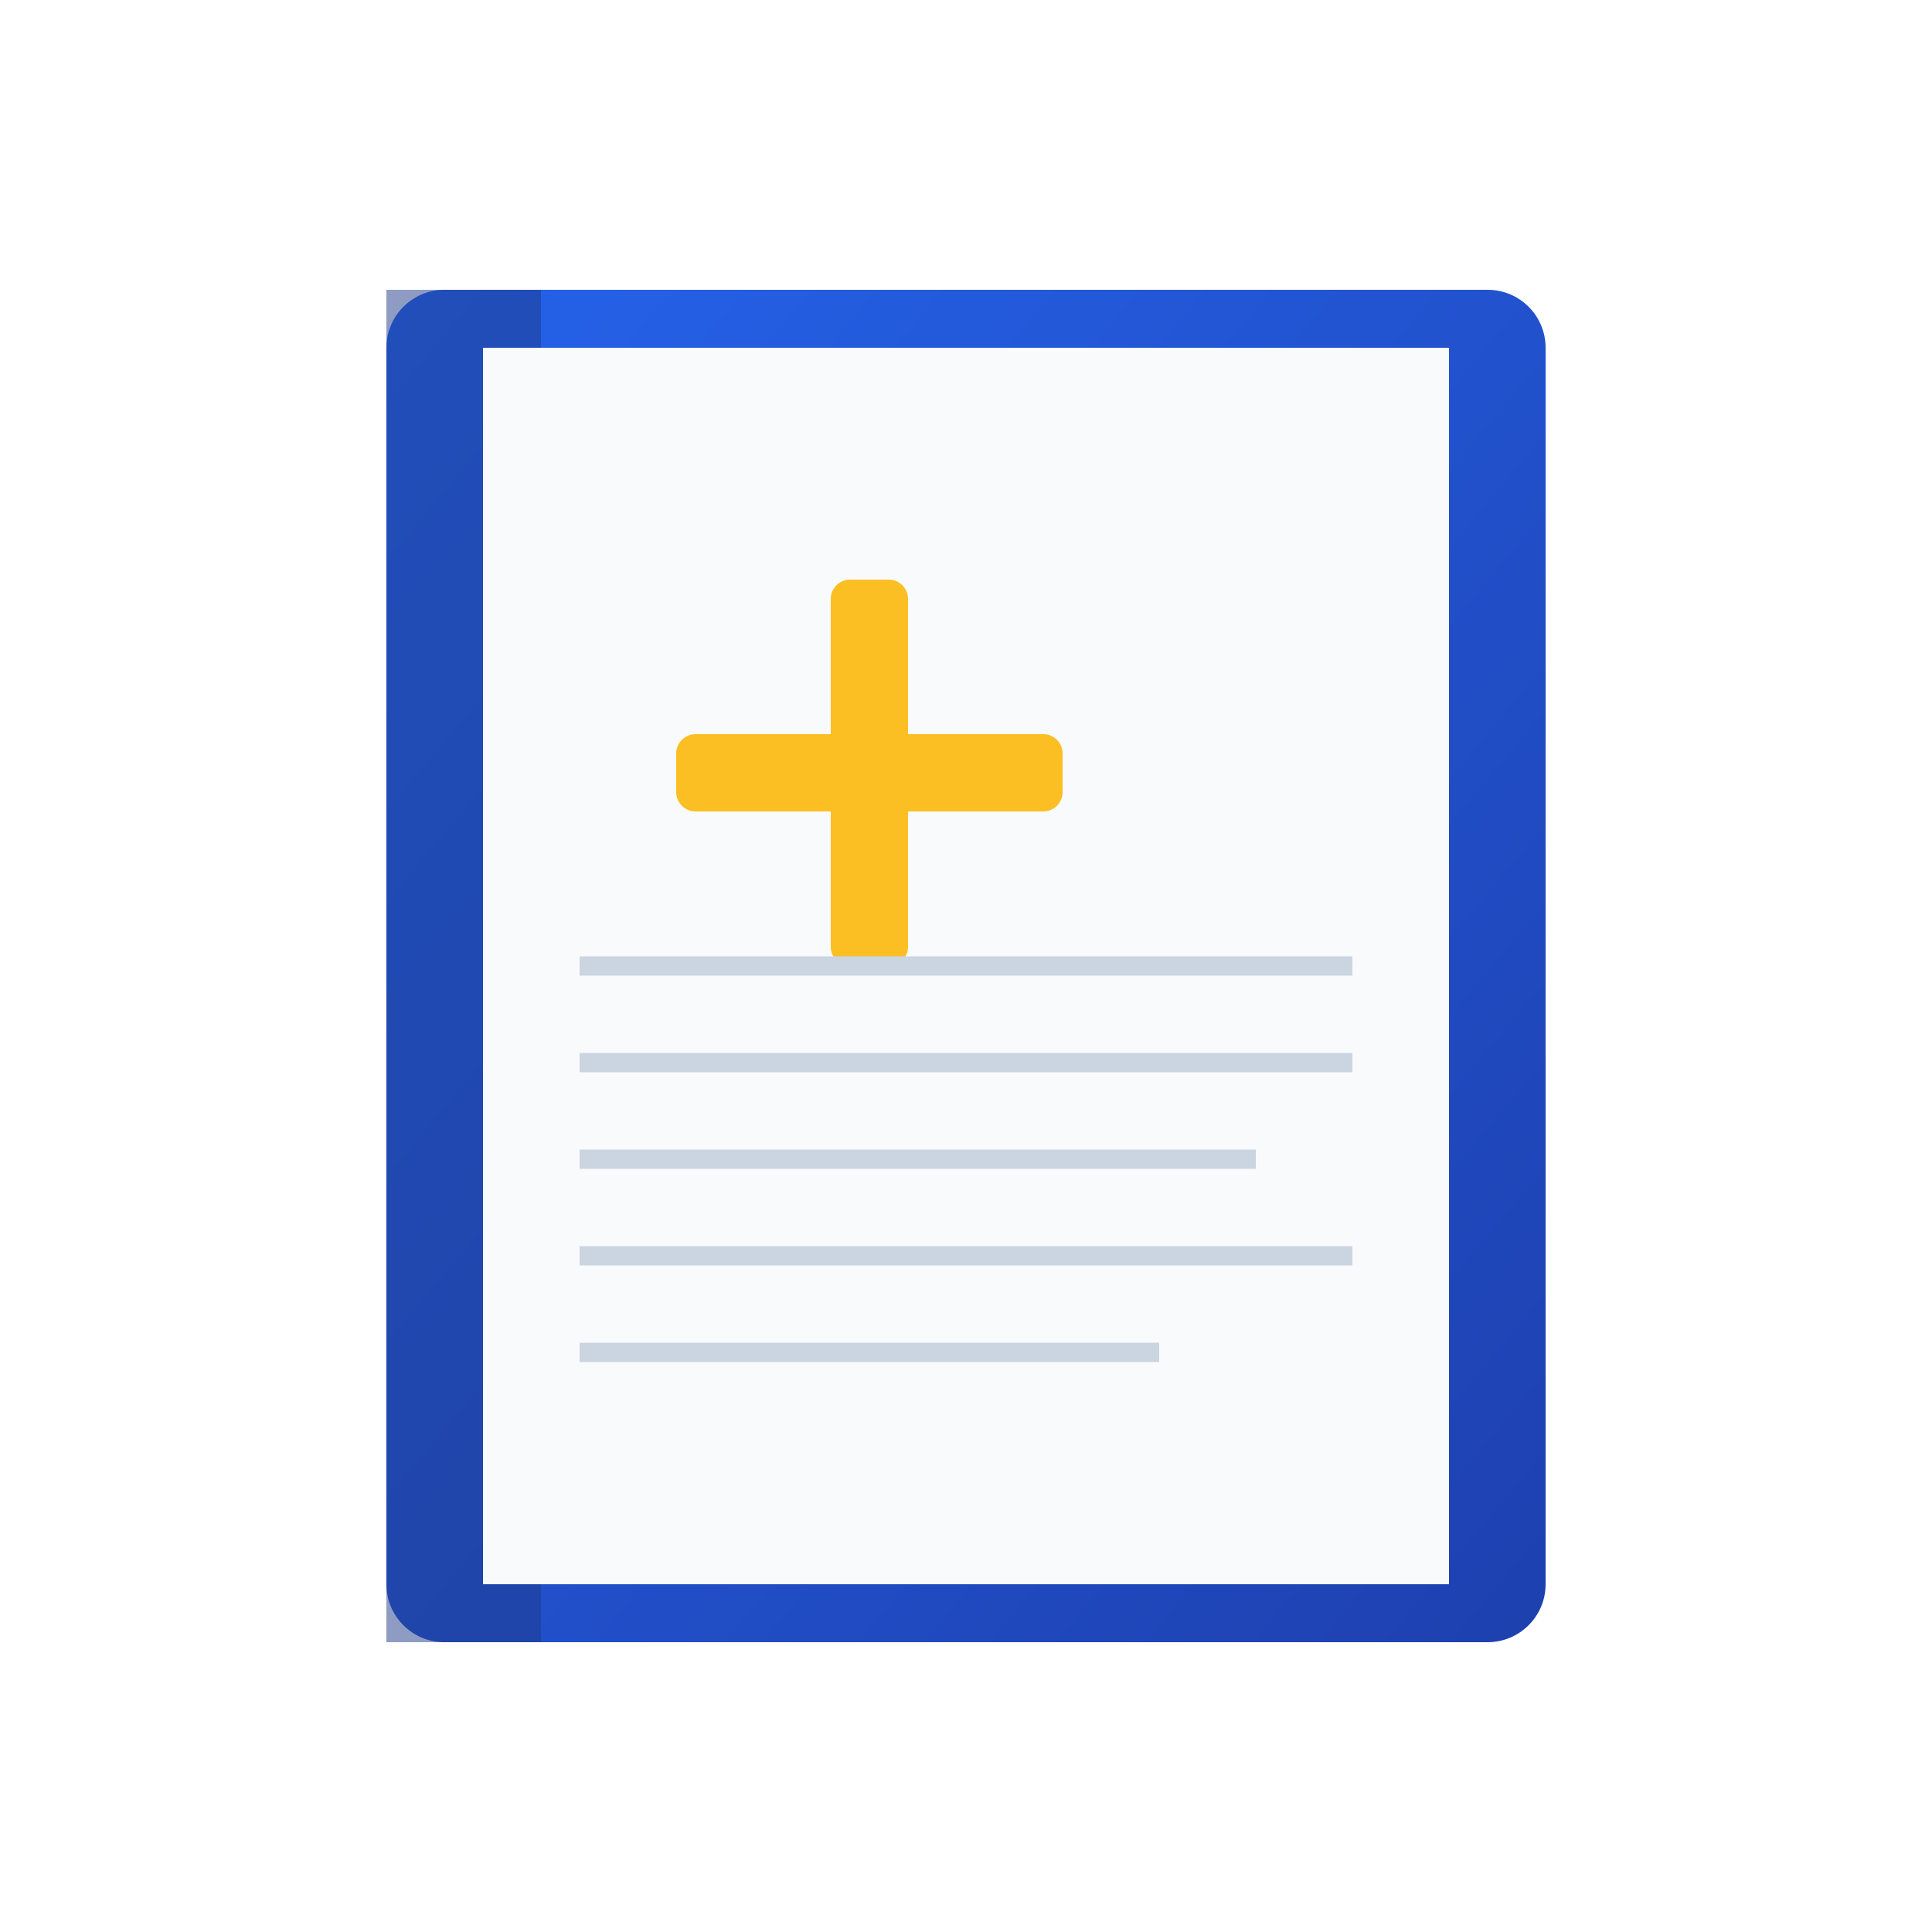
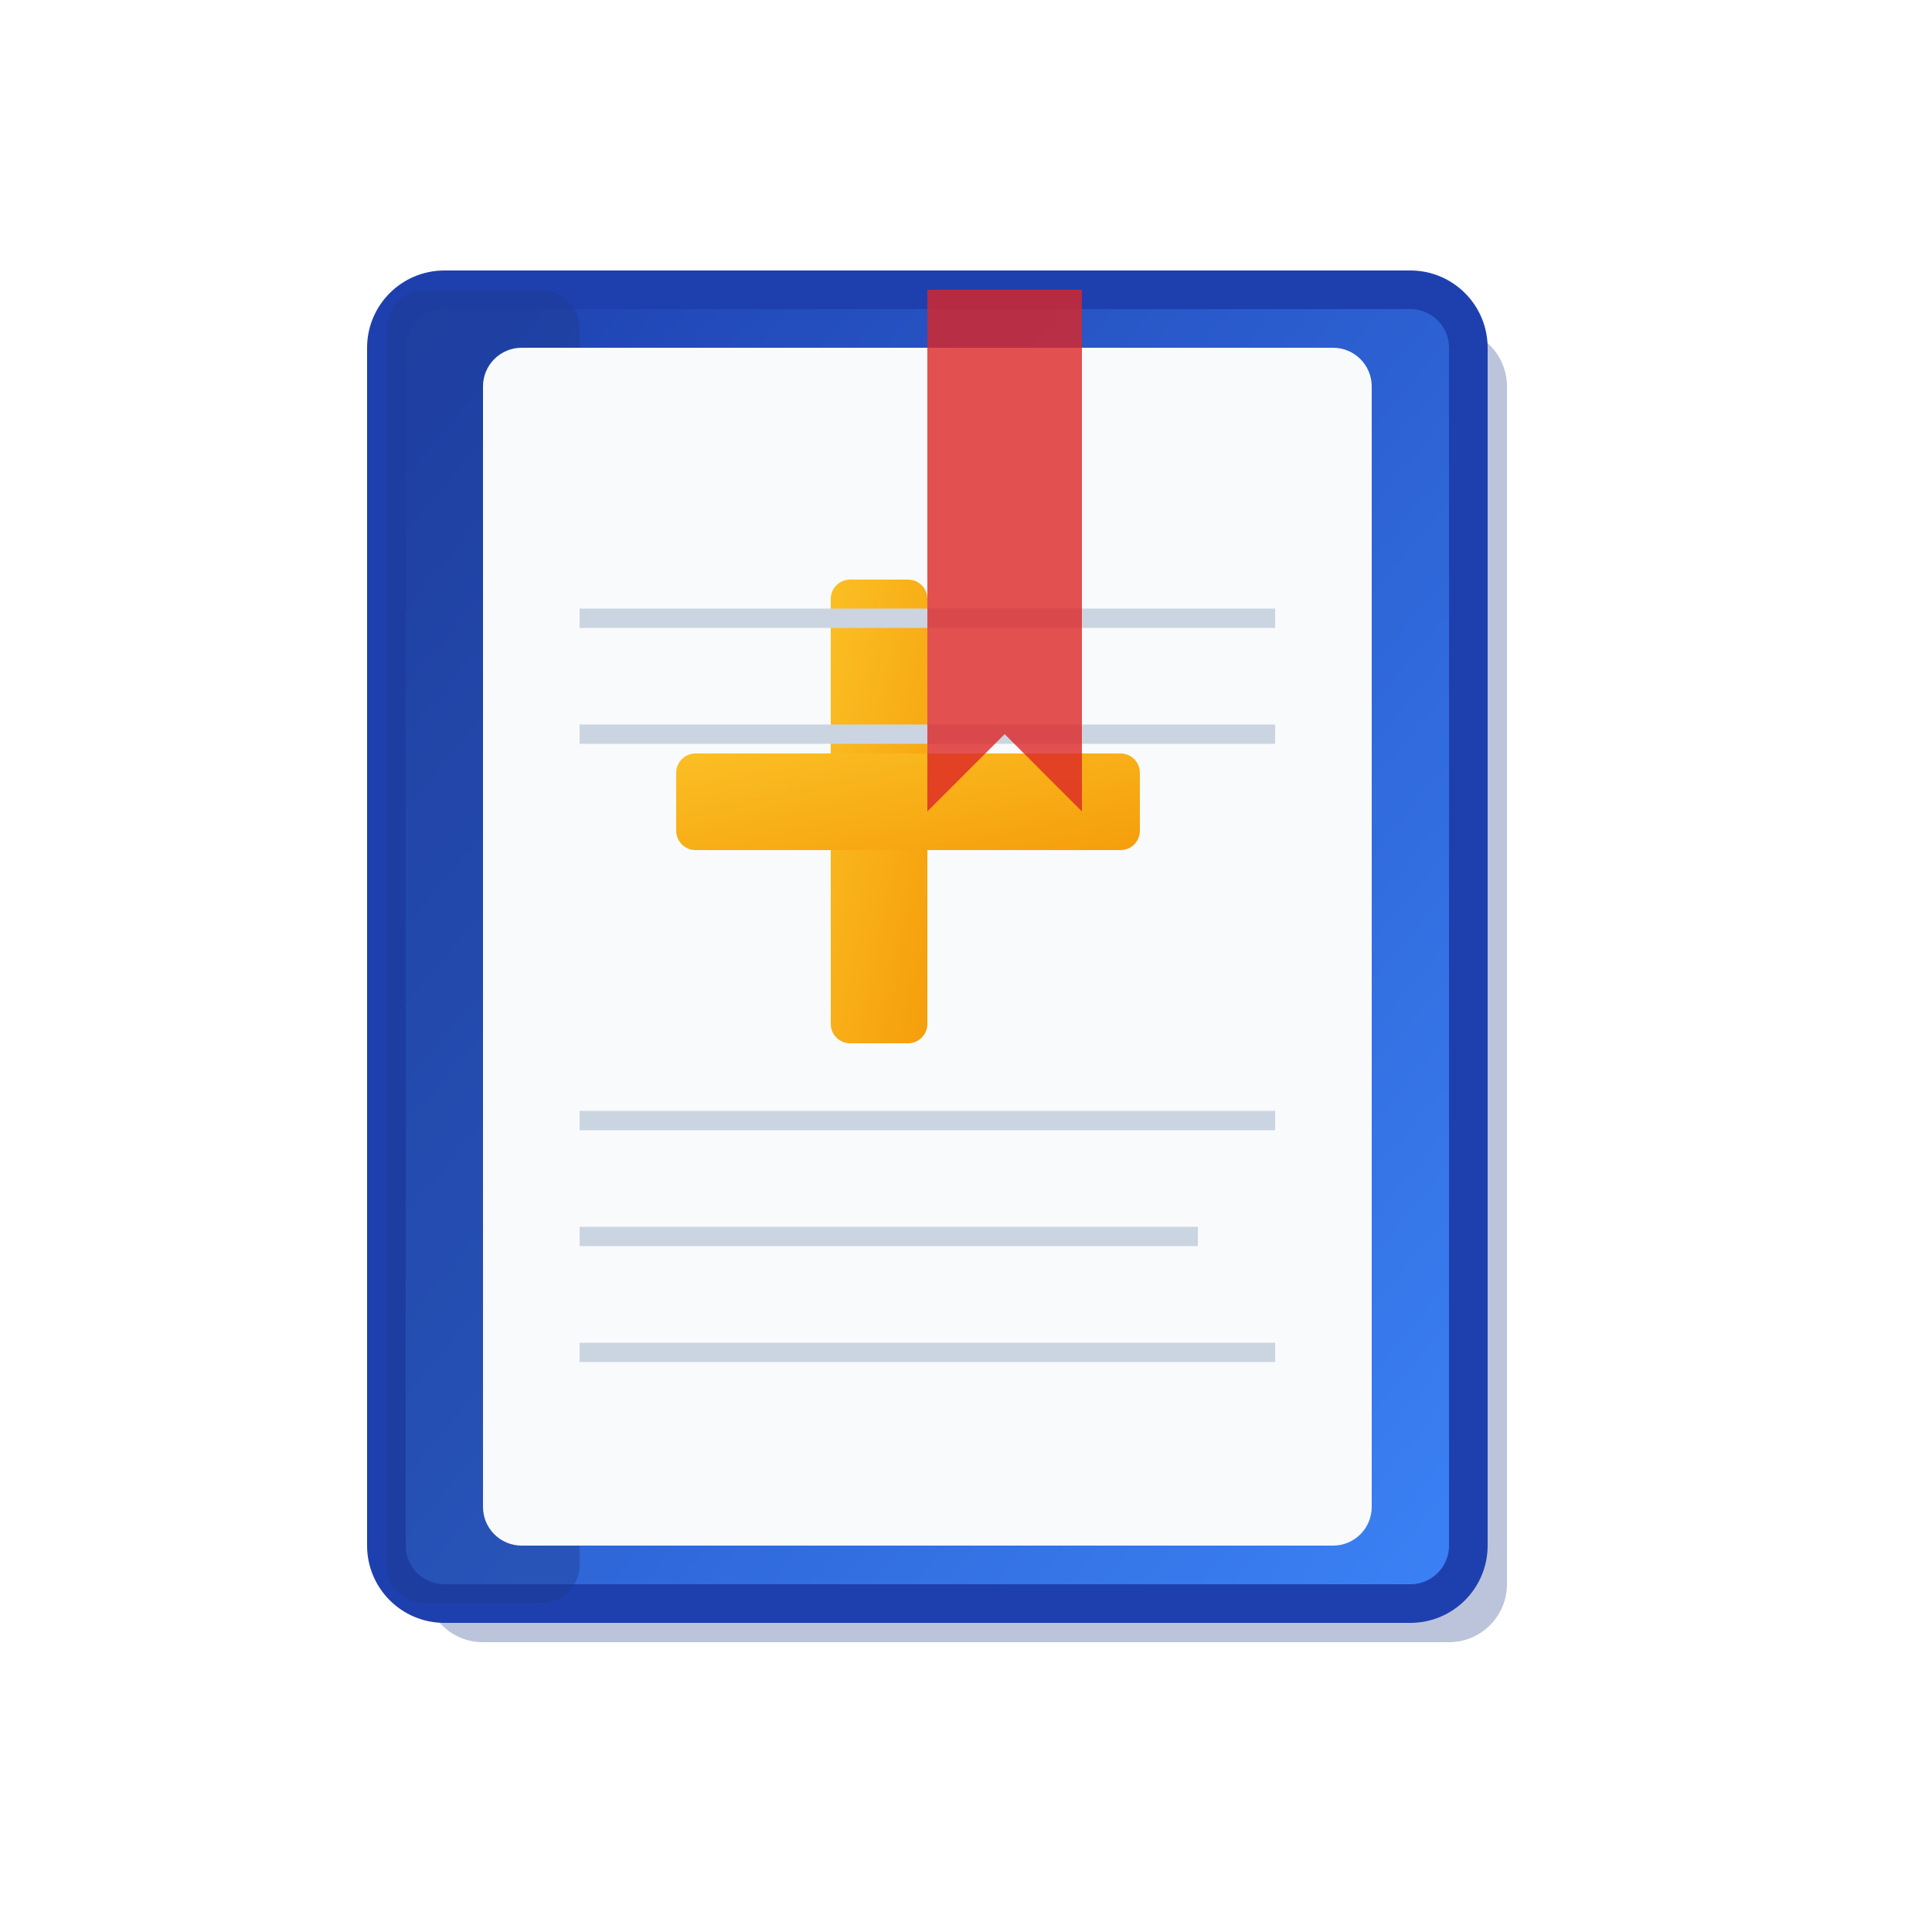
<svg xmlns="http://www.w3.org/2000/svg" viewBox="0 0 100 100">
  <defs>
    <linearGradient id="bookGradient" x1="0%" y1="0%" x2="100%" y2="100%">
-       <stop offset="0%" style="stop-color:#2563eb;stop-opacity:1" />
-       <stop offset="100%" style="stop-color:#1e40af;stop-opacity:1" />
+       <stop offset="0%" style="stop-color:#1e40af;stop-opacity:1" />
+       <stop offset="100%" style="stop-color:#3b82f6;stop-opacity:1" />
+     </linearGradient>
+     <linearGradient id="crossGradient" x1="0%" y1="0%" x2="100%" y2="100%">
+       <stop offset="0%" style="stop-color:#fbbf24;stop-opacity:1" />
+       <stop offset="100%" style="stop-color:#f59e0b;stop-opacity:1" />
    </linearGradient>
  </defs>
-   <rect x="20" y="15" width="60" height="70" rx="3" fill="url(#bookGradient)" />
-   <rect x="20" y="15" width="8" height="70" fill="#1e3a8a" opacity="0.5" />
-   <rect x="25" y="18" width="50" height="64" fill="#f8fafc" />
-   <rect x="43" y="30" width="4" height="20" fill="#fbbf24" rx="1" />
-   <rect x="35" y="38" width="20" height="4" fill="#fbbf24" rx="1" />
-   <line x1="30" y1="50" x2="70" y2="50" stroke="#cbd5e1" stroke-width="1" />
-   <line x1="30" y1="55" x2="70" y2="55" stroke="#cbd5e1" stroke-width="1" />
-   <line x1="30" y1="60" x2="65" y2="60" stroke="#cbd5e1" stroke-width="1" />
-   <line x1="30" y1="65" x2="70" y2="65" stroke="#cbd5e1" stroke-width="1" />
-   <line x1="30" y1="70" x2="60" y2="70" stroke="#cbd5e1" stroke-width="1" />
+   <rect x="22" y="17" width="56" height="68" rx="3" fill="#1e3a8a" opacity="0.3" />
+   <rect x="20" y="15" width="56" height="68" rx="3" fill="url(#bookGradient)" stroke="#1e40af" stroke-width="2" />
+   <rect x="20" y="15" width="10" height="68" rx="2" fill="#1e3a8a" opacity="0.4" />
+   <rect x="25" y="18" width="46" height="62" rx="2" fill="#f8fafc" />
+   
+   }
+   <rect x="43" y="30" width="5" height="24" rx="1" fill="url(#crossGradient)" />
+   <rect x="35" y="39" width="24" height="5" rx="1" fill="url(#crossGradient)" />
+   <line x1="30" y1="32" x2="66" y2="32" stroke="#cbd5e1" stroke-width="1" />
+   <line x1="30" y1="38" x2="66" y2="38" stroke="#cbd5e1" stroke-width="1" />
+   <line x1="30" y1="58" x2="66" y2="58" stroke="#cbd5e1" stroke-width="1" />
+   <line x1="30" y1="64" x2="62" y2="64" stroke="#cbd5e1" stroke-width="1" />
+   <line x1="30" y1="70" x2="66" y2="70" stroke="#cbd5e1" stroke-width="1" />
+   <path d="M 48 15 L 48 42 L 52 38 L 56 42 L 56 15 Z" fill="#dc2626" opacity="0.8" />
</svg>
